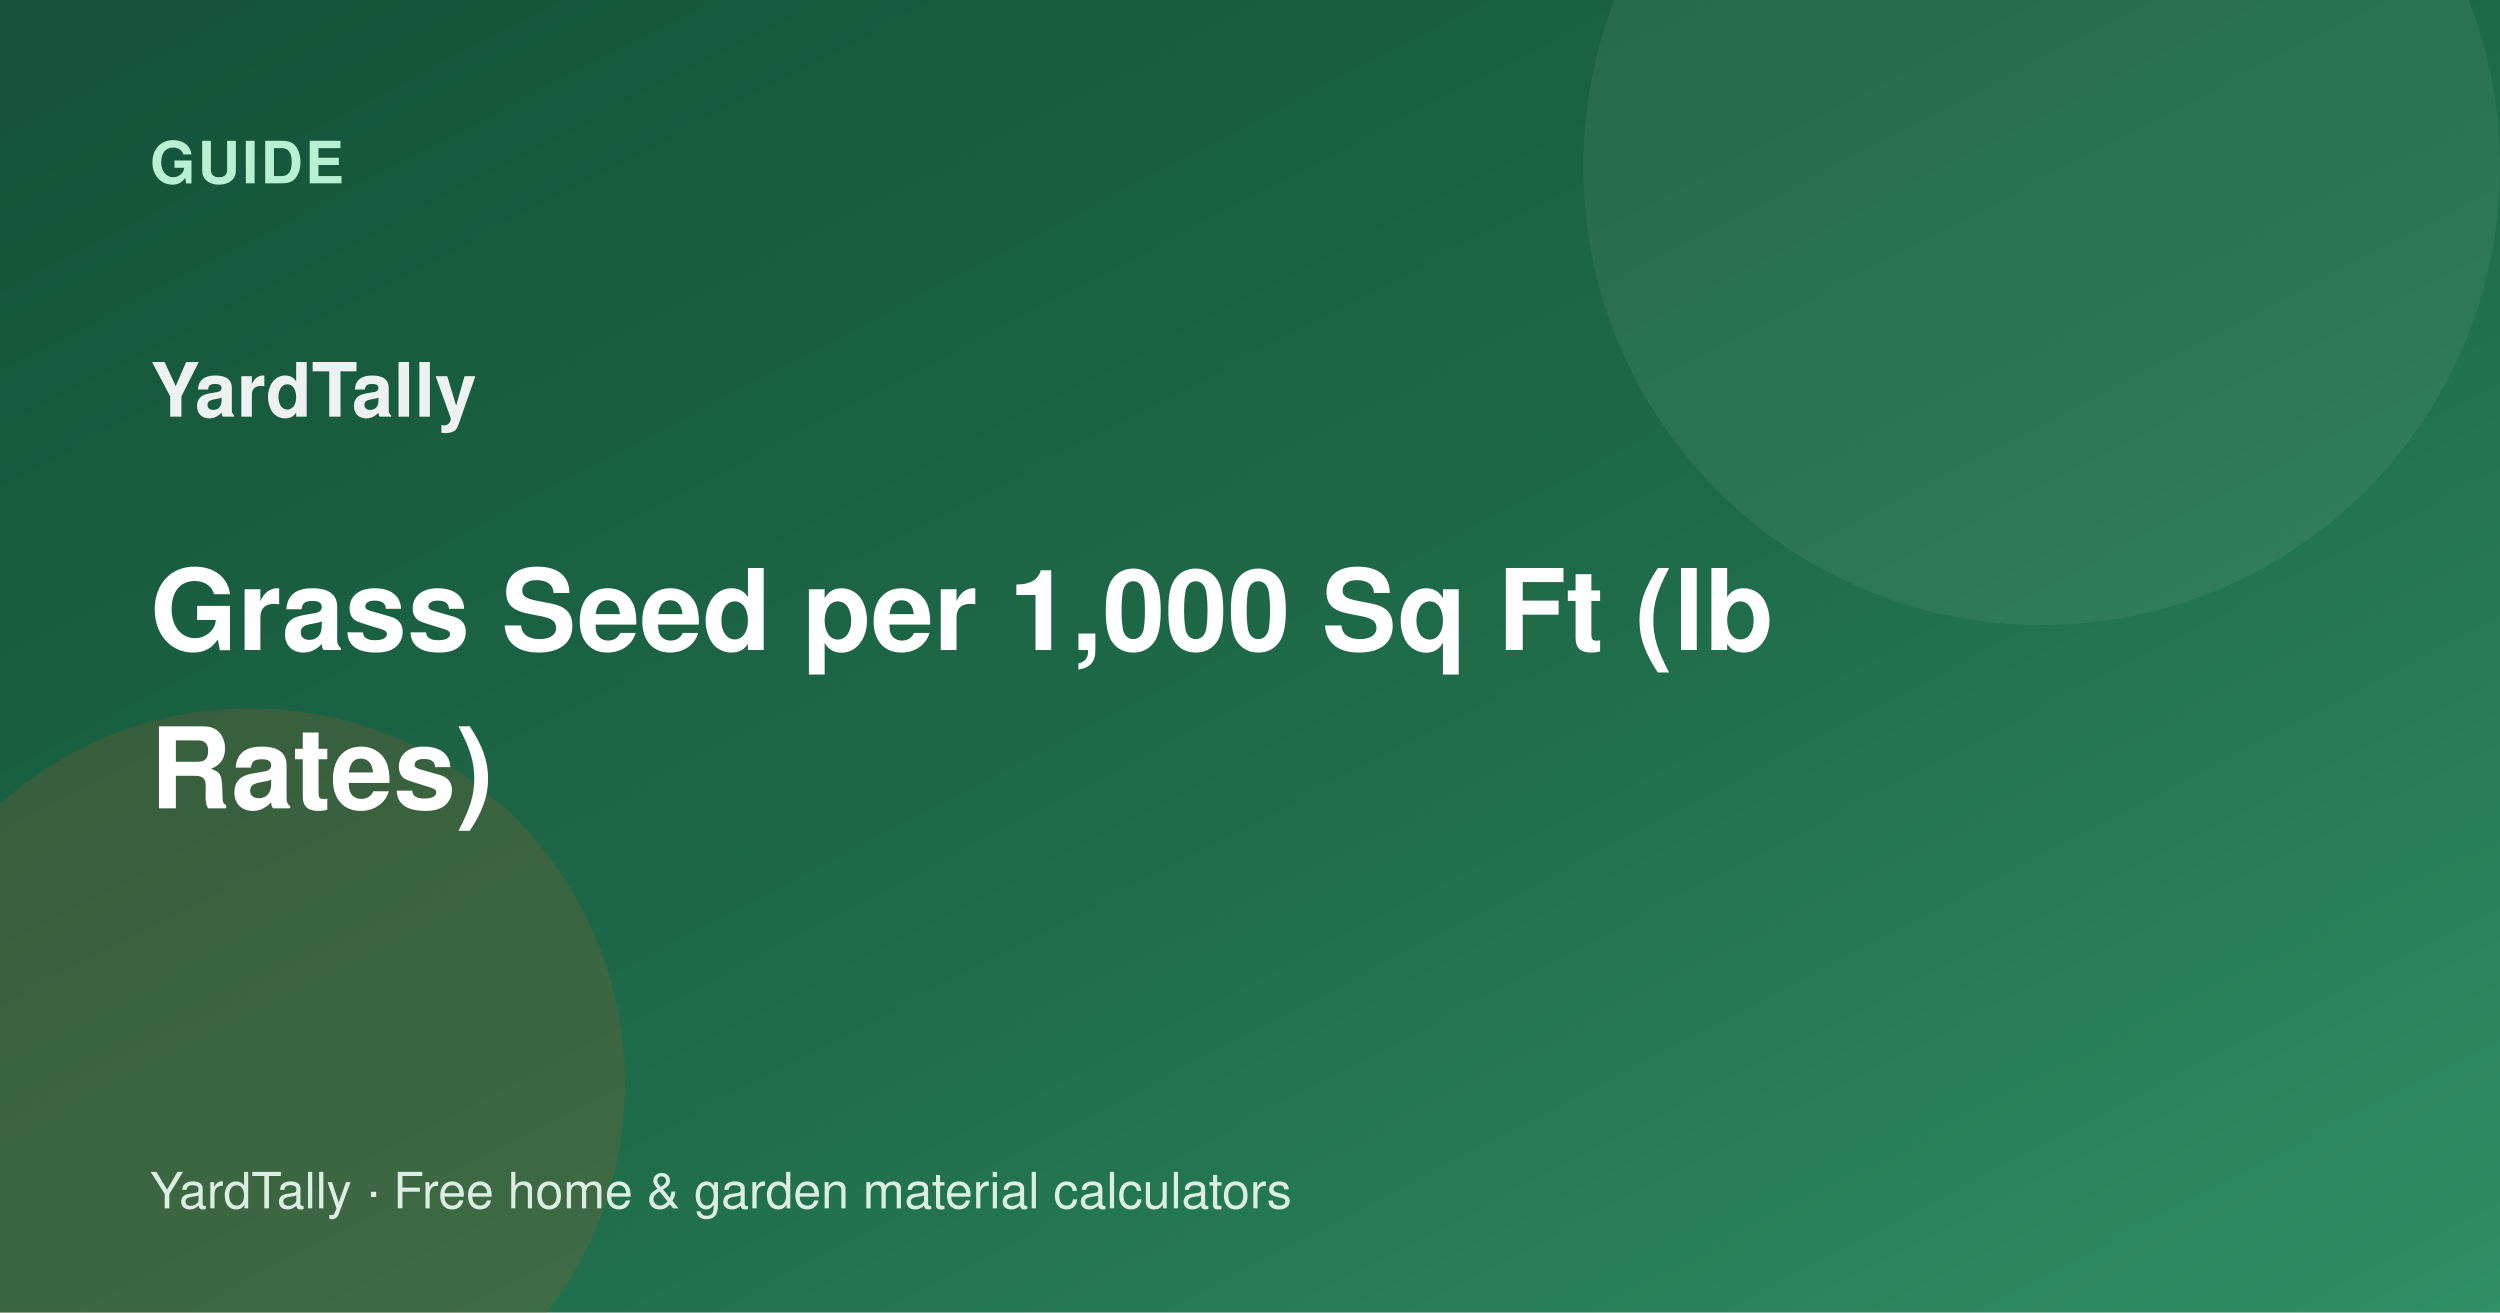
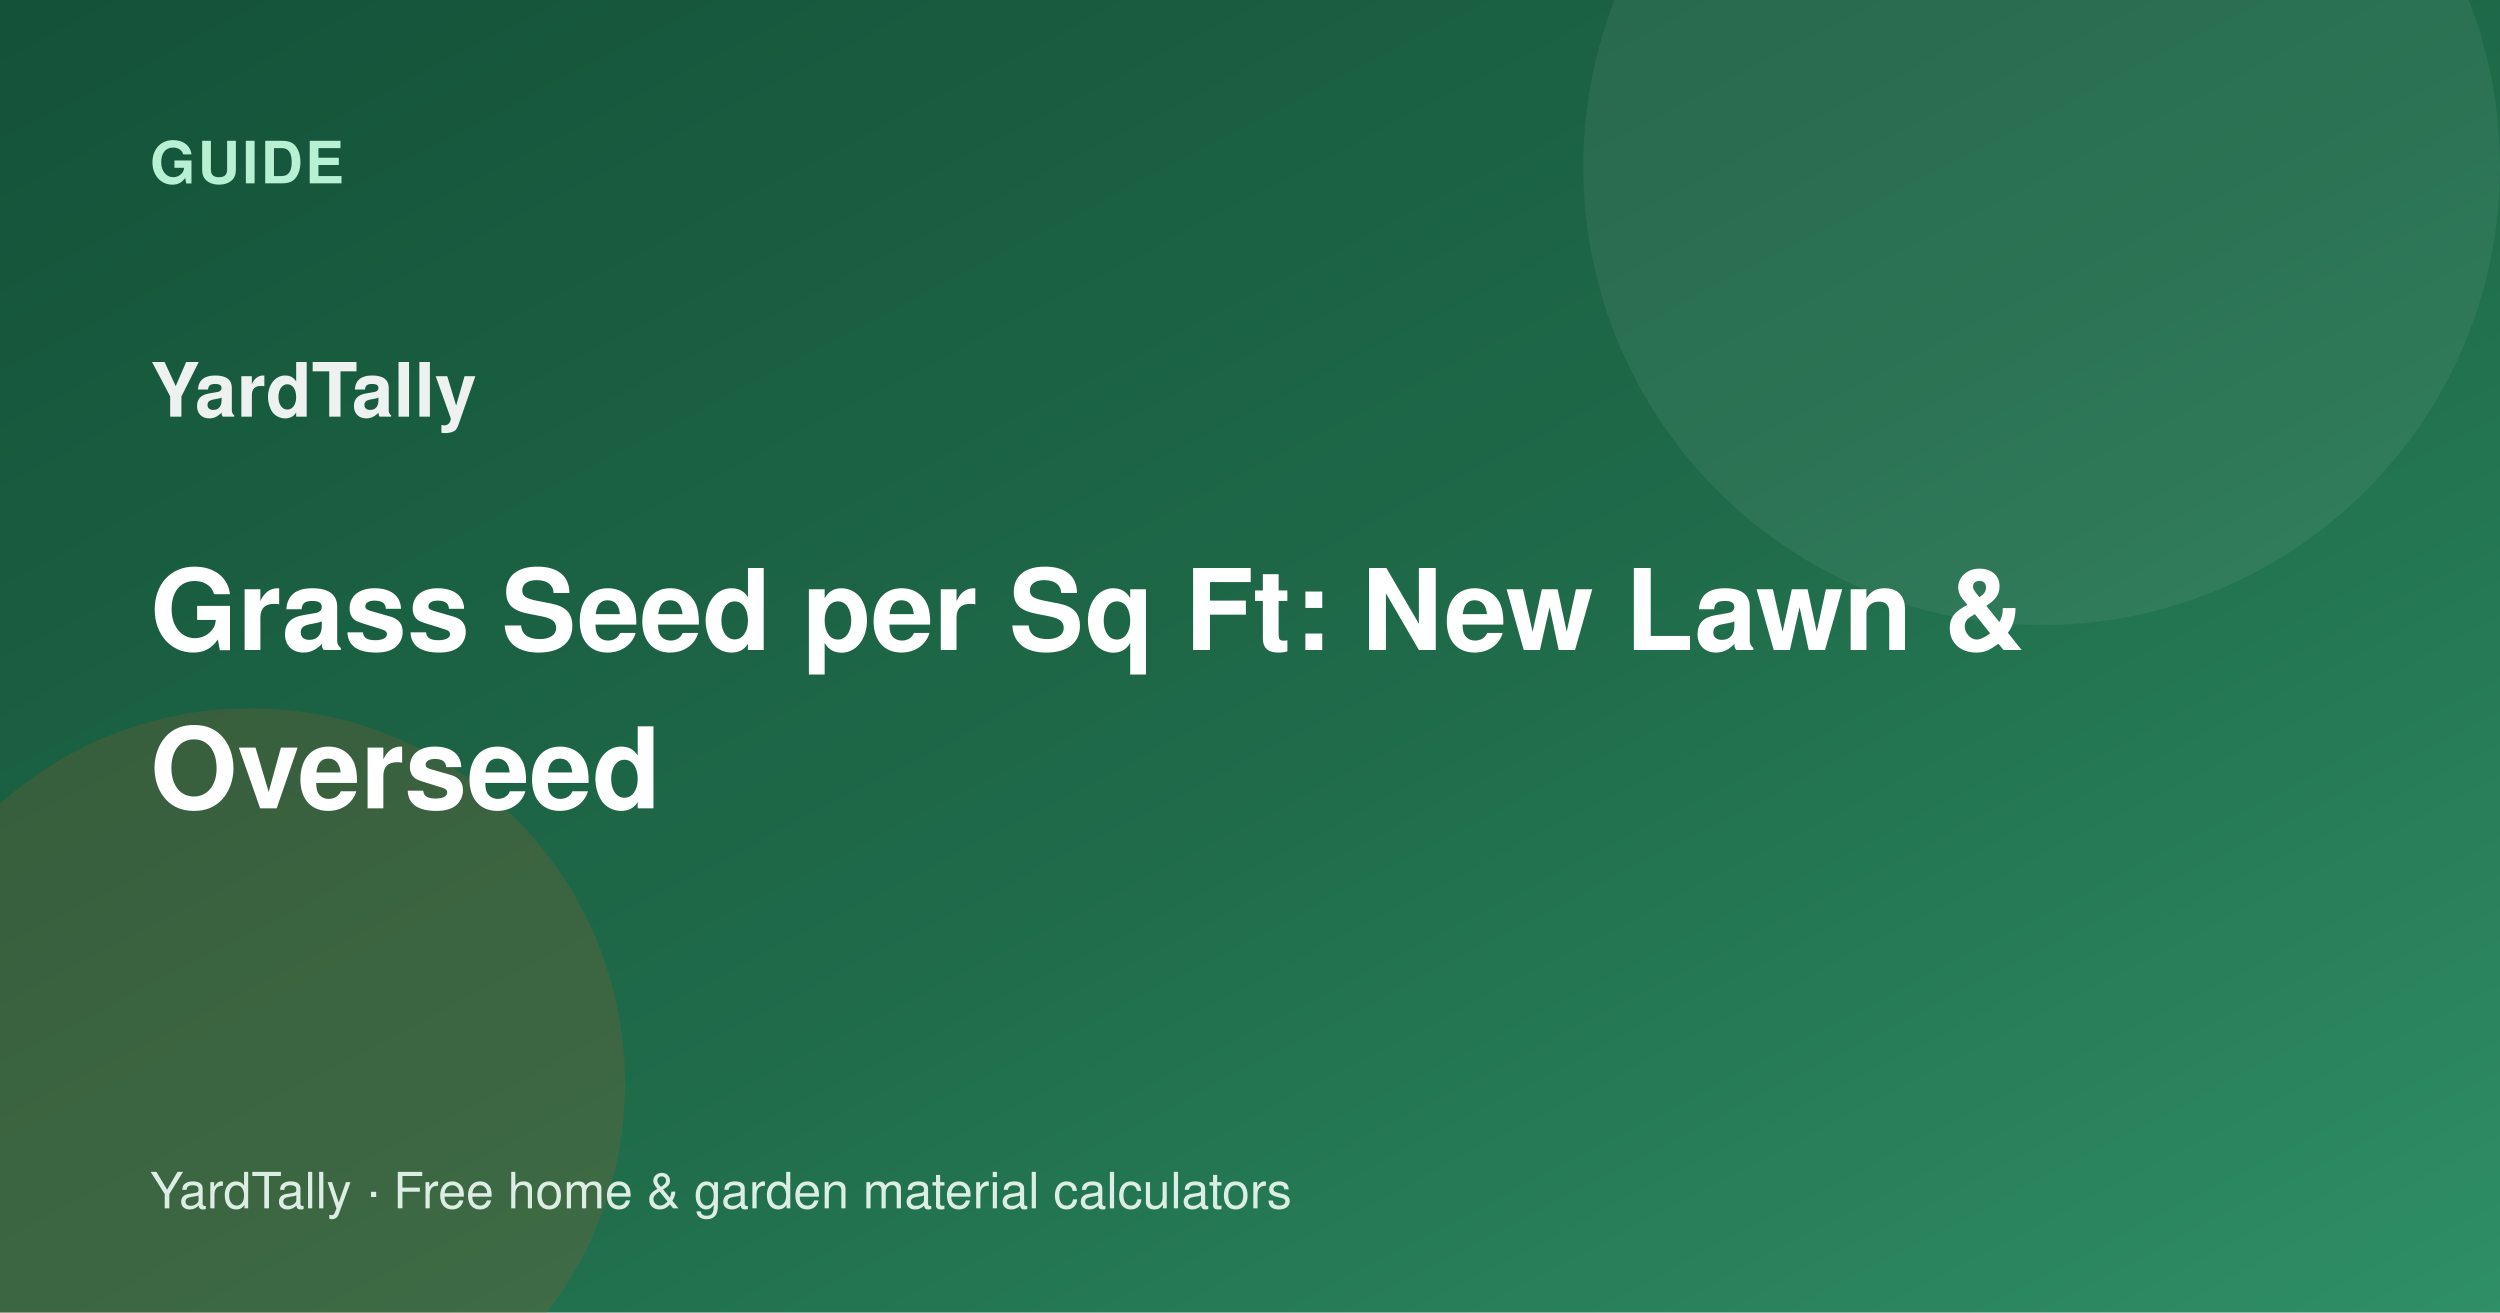
<svg xmlns="http://www.w3.org/2000/svg" width="1200" height="630" viewBox="0 0 1200 630">
  <defs>
    <linearGradient id="bg" x1="0" y1="0" x2="1" y2="1">
      <stop offset="0%" stop-color="#145239" />
      <stop offset="55%" stop-color="#1f6b4a" />
      <stop offset="100%" stop-color="#2f8f65" />
    </linearGradient>
  </defs>
  <rect width="1200" height="630" fill="url(#bg)" />
  <circle cx="980" cy="80" r="220" fill="#ffffff" fill-opacity="0.06" />
  <circle cx="120" cy="520" r="180" fill="#c45c26" fill-opacity="0.18" />
  <text x="72" y="88" font-family="ui-sans-serif, system-ui, Segoe UI, Helvetica, Arial, sans-serif" font-size="28" font-weight="600" fill="#b7f0d2" letter-spacing="0.04em">GUIDE</text>
  <text x="72" y="200" font-family="ui-sans-serif, system-ui, Segoe UI, Helvetica, Arial, sans-serif" font-size="36" font-weight="700" fill="#ffffff" fill-opacity="0.92">YardTally</text>
-   <text x="72" y="312" font-family="ui-sans-serif, system-ui, Segoe UI, Helvetica, Arial, sans-serif" font-size="54" font-weight="700" fill="#ffffff">Grass Seed per 1,000 Sq Ft (lb</text>
-   <text x="72" y="388" font-family="ui-sans-serif, system-ui, Segoe UI, Helvetica, Arial, sans-serif" font-size="54" font-weight="700" fill="#ffffff">Rates)</text>
+   <text x="72" y="312" font-family="ui-sans-serif, system-ui, Segoe UI, Helvetica, Arial, sans-serif" font-size="54" font-weight="700" fill="#ffffff">Grass Seed per Sq Ft: New Lawn &amp;</text>
+   <text x="72" y="388" font-family="ui-sans-serif, system-ui, Segoe UI, Helvetica, Arial, sans-serif" font-size="54" font-weight="700" fill="#ffffff">Overseed</text>
  <text x="72" y="580" font-family="ui-sans-serif, system-ui, Segoe UI, Helvetica, Arial, sans-serif" font-size="24" fill="#dceee4">YardTally · Free home &amp; garden material calculators</text>
</svg>
